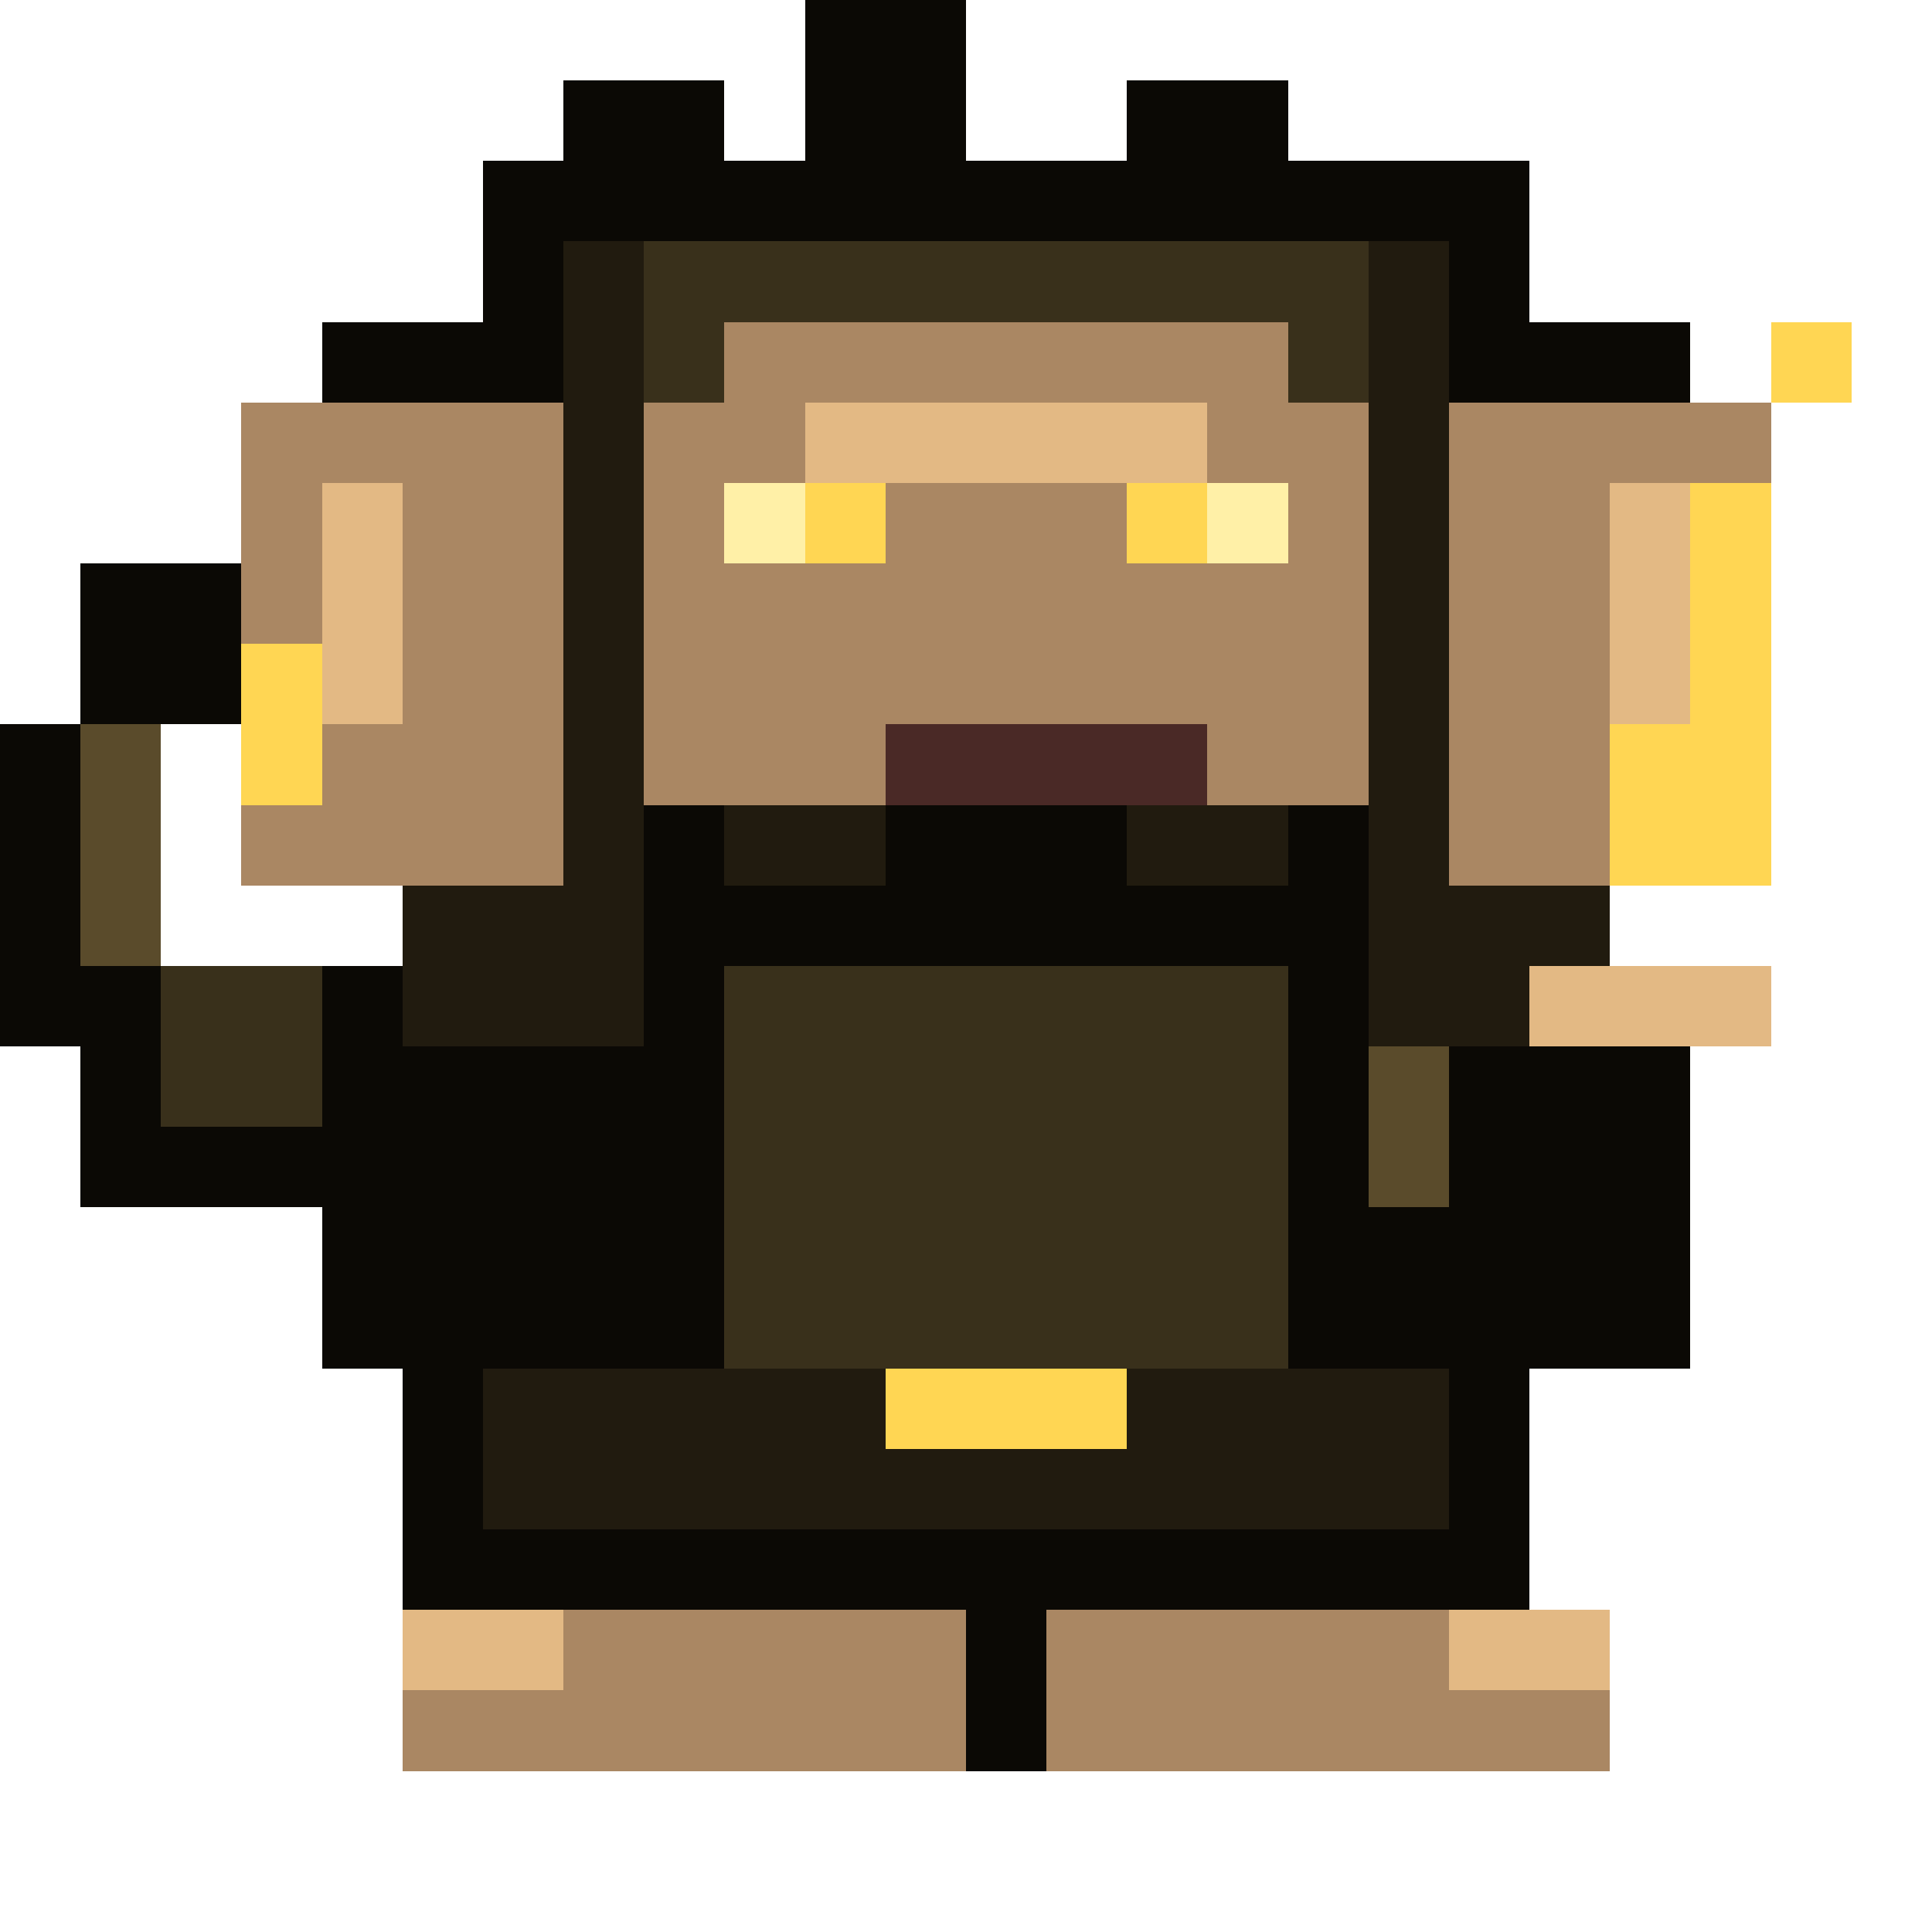
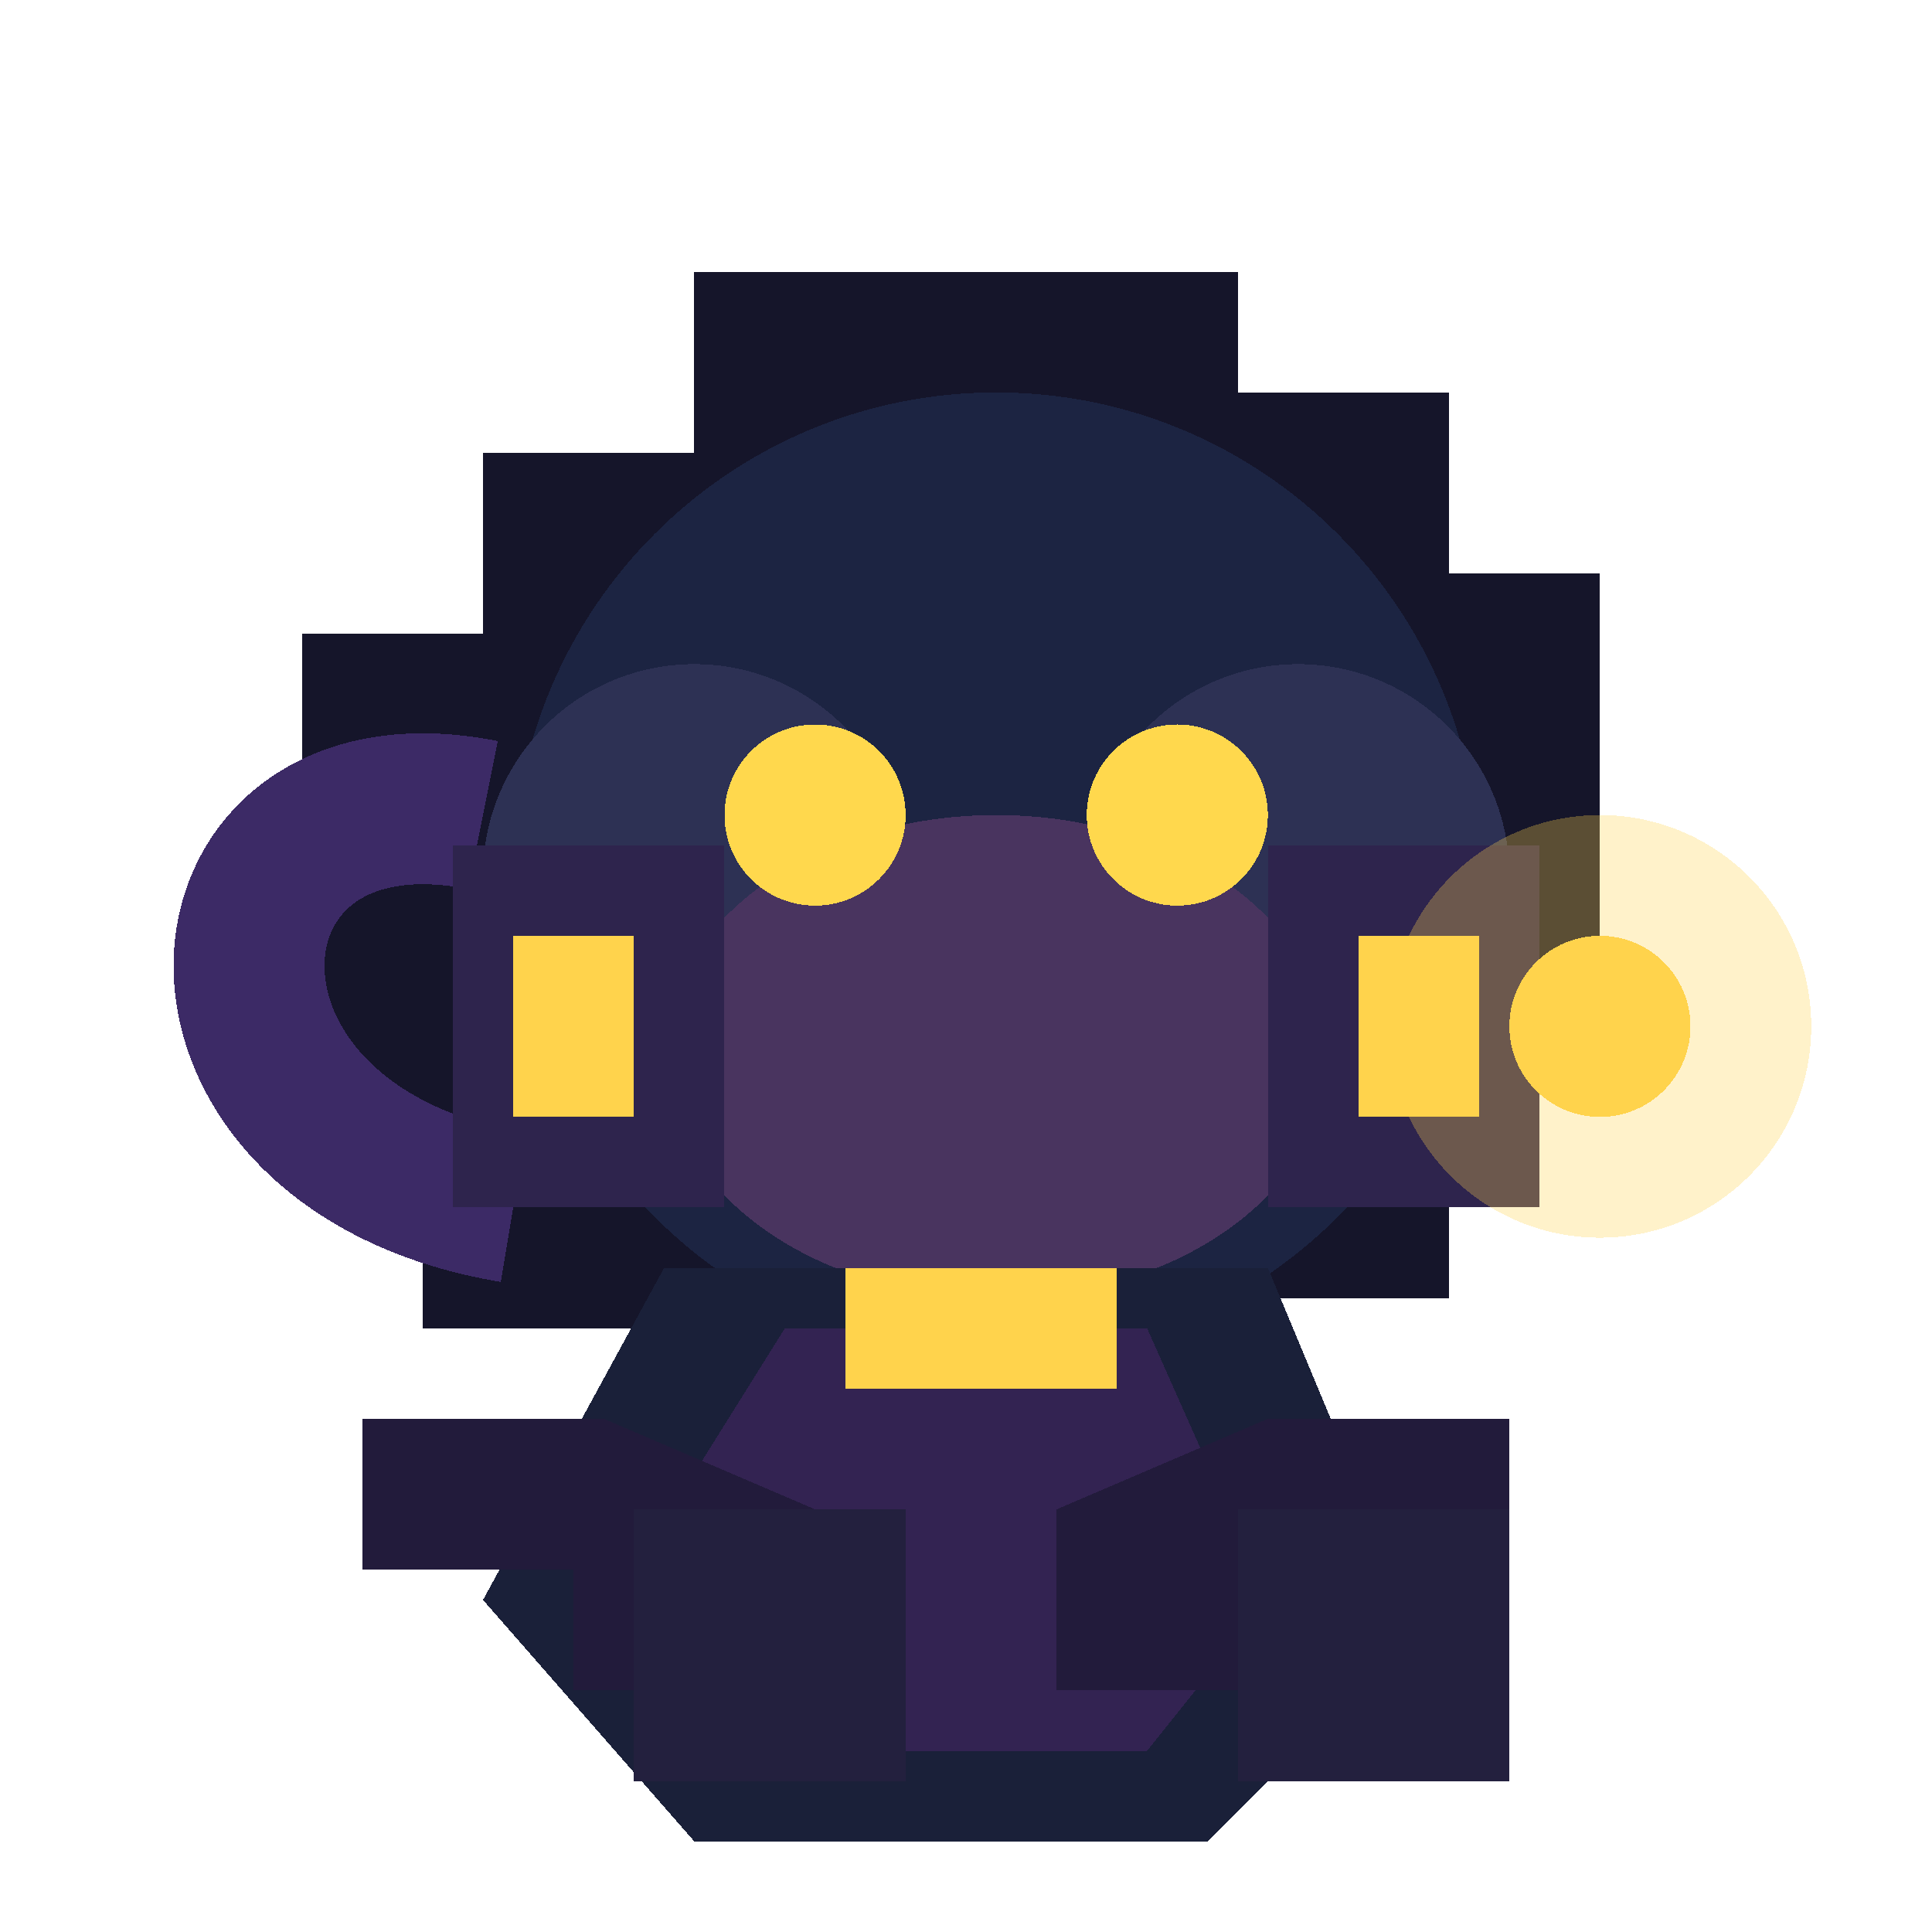
- <svg xmlns="http://www.w3.org/2000/svg" width="24" height="24" viewBox="0 0 24 24" shape-rendering="crispEdges">
-   <rect x="10" y="0" width="2" height="1" fill="#0b0905" />
-   <rect x="7" y="1" width="2" height="1" fill="#0b0905" />
-   <rect x="10" y="1" width="2" height="1" fill="#0b0905" />
-   <rect x="14" y="1" width="2" height="1" fill="#0b0905" />
-   <rect x="6" y="2" width="13" height="1" fill="#0b0905" />
-   <rect x="6" y="3" width="1" height="1" fill="#0b0905" />
-   <rect x="7" y="3" width="1" height="1" fill="#211b0f" />
-   <rect x="8" y="3" width="9" height="1" fill="#39301b" />
-   <rect x="17" y="3" width="1" height="1" fill="#211b0f" />
-   <rect x="18" y="3" width="1" height="1" fill="#0b0905" />
-   <rect x="4" y="4" width="3" height="1" fill="#0b0905" />
-   <rect x="7" y="4" width="1" height="1" fill="#211b0f" />
-   <rect x="8" y="4" width="1" height="1" fill="#39301b" />
-   <rect x="9" y="4" width="7" height="1" fill="#aa8763" />
-   <rect x="16" y="4" width="1" height="1" fill="#39301b" />
-   <rect x="17" y="4" width="1" height="1" fill="#211b0f" />
-   <rect x="18" y="4" width="3" height="1" fill="#0b0905" />
-   <rect x="22" y="4" width="1" height="1" fill="#ffd653" />
-   <rect x="3" y="5" width="4" height="1" fill="#aa8763" />
-   <rect x="7" y="5" width="1" height="1" fill="#211b0f" />
-   <rect x="8" y="5" width="2" height="1" fill="#aa8763" />
-   <rect x="10" y="5" width="5" height="1" fill="#e3b984" />
-   <rect x="15" y="5" width="2" height="1" fill="#aa8763" />
-   <rect x="17" y="5" width="1" height="1" fill="#211b0f" />
-   <rect x="18" y="5" width="4" height="1" fill="#aa8763" />
-   <rect x="3" y="6" width="1" height="1" fill="#aa8763" />
-   <rect x="4" y="6" width="1" height="1" fill="#e3b984" />
-   <rect x="5" y="6" width="2" height="1" fill="#aa8763" />
-   <rect x="7" y="6" width="1" height="1" fill="#211b0f" />
-   <rect x="8" y="6" width="1" height="1" fill="#aa8763" />
-   <rect x="9" y="6" width="1" height="1" fill="#fff0a7" />
-   <rect x="10" y="6" width="1" height="1" fill="#ffd653" />
-   <rect x="11" y="6" width="3" height="1" fill="#aa8763" />
-   <rect x="14" y="6" width="1" height="1" fill="#ffd653" />
-   <rect x="15" y="6" width="1" height="1" fill="#fff0a7" />
-   <rect x="16" y="6" width="1" height="1" fill="#aa8763" />
-   <rect x="17" y="6" width="1" height="1" fill="#211b0f" />
-   <rect x="18" y="6" width="2" height="1" fill="#aa8763" />
-   <rect x="20" y="6" width="1" height="1" fill="#e3b984" />
-   <rect x="21" y="6" width="1" height="1" fill="#ffd653" />
-   <rect x="1" y="7" width="2" height="1" fill="#0b0905" />
-   <rect x="3" y="7" width="1" height="1" fill="#aa8763" />
-   <rect x="4" y="7" width="1" height="1" fill="#e3b984" />
-   <rect x="5" y="7" width="2" height="1" fill="#aa8763" />
-   <rect x="7" y="7" width="1" height="1" fill="#211b0f" />
-   <rect x="8" y="7" width="9" height="1" fill="#aa8763" />
-   <rect x="17" y="7" width="1" height="1" fill="#211b0f" />
-   <rect x="18" y="7" width="2" height="1" fill="#aa8763" />
-   <rect x="20" y="7" width="1" height="1" fill="#e3b984" />
-   <rect x="21" y="7" width="1" height="1" fill="#ffd653" />
-   <rect x="1" y="8" width="2" height="1" fill="#0b0905" />
-   <rect x="3" y="8" width="1" height="1" fill="#ffd653" />
-   <rect x="4" y="8" width="1" height="1" fill="#e3b984" />
-   <rect x="5" y="8" width="2" height="1" fill="#aa8763" />
-   <rect x="7" y="8" width="1" height="1" fill="#211b0f" />
-   <rect x="8" y="8" width="9" height="1" fill="#aa8763" />
-   <rect x="17" y="8" width="1" height="1" fill="#211b0f" />
-   <rect x="18" y="8" width="2" height="1" fill="#aa8763" />
-   <rect x="20" y="8" width="1" height="1" fill="#e3b984" />
-   <rect x="21" y="8" width="1" height="1" fill="#ffd653" />
-   <rect x="0" y="9" width="1" height="1" fill="#0b0905" />
-   <rect x="1" y="9" width="1" height="1" fill="#5a4b2b" />
-   <rect x="3" y="9" width="1" height="1" fill="#ffd653" />
-   <rect x="4" y="9" width="3" height="1" fill="#aa8763" />
-   <rect x="7" y="9" width="1" height="1" fill="#211b0f" />
-   <rect x="8" y="9" width="3" height="1" fill="#aa8763" />
-   <rect x="11" y="9" width="4" height="1" fill="#4a2926" />
-   <rect x="15" y="9" width="2" height="1" fill="#aa8763" />
-   <rect x="17" y="9" width="1" height="1" fill="#211b0f" />
-   <rect x="18" y="9" width="2" height="1" fill="#aa8763" />
-   <rect x="20" y="9" width="2" height="1" fill="#ffd653" />
-   <rect x="0" y="10" width="1" height="1" fill="#0b0905" />
-   <rect x="1" y="10" width="1" height="1" fill="#5a4b2b" />
-   <rect x="3" y="10" width="4" height="1" fill="#aa8763" />
-   <rect x="7" y="10" width="1" height="1" fill="#211b0f" />
-   <rect x="8" y="10" width="1" height="1" fill="#0b0905" />
-   <rect x="9" y="10" width="2" height="1" fill="#211b0f" />
-   <rect x="11" y="10" width="3" height="1" fill="#0b0905" />
-   <rect x="14" y="10" width="2" height="1" fill="#211b0f" />
-   <rect x="16" y="10" width="1" height="1" fill="#0b0905" />
-   <rect x="17" y="10" width="1" height="1" fill="#211b0f" />
-   <rect x="18" y="10" width="2" height="1" fill="#aa8763" />
-   <rect x="20" y="10" width="2" height="1" fill="#ffd653" />
-   <rect x="0" y="11" width="1" height="1" fill="#0b0905" />
-   <rect x="1" y="11" width="1" height="1" fill="#5a4b2b" />
-   <rect x="5" y="11" width="3" height="1" fill="#211b0f" />
-   <rect x="8" y="11" width="9" height="1" fill="#0b0905" />
-   <rect x="17" y="11" width="3" height="1" fill="#211b0f" />
-   <rect x="0" y="12" width="2" height="1" fill="#0b0905" />
-   <rect x="2" y="12" width="2" height="1" fill="#39301b" />
-   <rect x="4" y="12" width="1" height="1" fill="#0b0905" />
-   <rect x="5" y="12" width="3" height="1" fill="#211b0f" />
-   <rect x="8" y="12" width="1" height="1" fill="#0b0905" />
-   <rect x="9" y="12" width="7" height="1" fill="#39301b" />
-   <rect x="16" y="12" width="1" height="1" fill="#0b0905" />
-   <rect x="17" y="12" width="2" height="1" fill="#211b0f" />
-   <rect x="19" y="12" width="3" height="1" fill="#e3b984" />
-   <rect x="1" y="13" width="1" height="1" fill="#0b0905" />
-   <rect x="2" y="13" width="2" height="1" fill="#39301b" />
-   <rect x="4" y="13" width="5" height="1" fill="#0b0905" />
-   <rect x="9" y="13" width="7" height="1" fill="#39301b" />
-   <rect x="16" y="13" width="1" height="1" fill="#0b0905" />
-   <rect x="17" y="13" width="1" height="1" fill="#5a4b2b" />
-   <rect x="18" y="13" width="3" height="1" fill="#0b0905" />
-   <rect x="1" y="14" width="8" height="1" fill="#0b0905" />
-   <rect x="9" y="14" width="7" height="1" fill="#39301b" />
-   <rect x="16" y="14" width="1" height="1" fill="#0b0905" />
-   <rect x="17" y="14" width="1" height="1" fill="#5a4b2b" />
-   <rect x="18" y="14" width="3" height="1" fill="#0b0905" />
-   <rect x="4" y="15" width="5" height="1" fill="#0b0905" />
-   <rect x="9" y="15" width="7" height="1" fill="#39301b" />
-   <rect x="16" y="15" width="5" height="1" fill="#0b0905" />
-   <rect x="4" y="16" width="5" height="1" fill="#0b0905" />
-   <rect x="9" y="16" width="7" height="1" fill="#39301b" />
-   <rect x="16" y="16" width="5" height="1" fill="#0b0905" />
-   <rect x="5" y="17" width="1" height="1" fill="#0b0905" />
-   <rect x="6" y="17" width="5" height="1" fill="#211b0f" />
-   <rect x="11" y="17" width="3" height="1" fill="#ffd653" />
-   <rect x="14" y="17" width="4" height="1" fill="#211b0f" />
-   <rect x="18" y="17" width="1" height="1" fill="#0b0905" />
-   <rect x="5" y="18" width="1" height="1" fill="#0b0905" />
-   <rect x="6" y="18" width="12" height="1" fill="#211b0f" />
-   <rect x="18" y="18" width="1" height="1" fill="#0b0905" />
-   <rect x="5" y="19" width="14" height="1" fill="#0b0905" />
-   <rect x="5" y="20" width="2" height="1" fill="#e3b984" />
-   <rect x="7" y="20" width="5" height="1" fill="#aa8763" />
-   <rect x="12" y="20" width="1" height="1" fill="#0b0905" />
-   <rect x="13" y="20" width="5" height="1" fill="#aa8763" />
-   <rect x="18" y="20" width="2" height="1" fill="#e3b984" />
-   <rect x="5" y="21" width="7" height="1" fill="#aa8763" />
-   <rect x="12" y="21" width="1" height="1" fill="#0b0905" />
-   <rect x="13" y="21" width="7" height="1" fill="#aa8763" />
+ <svg xmlns="http://www.w3.org/2000/svg" width="64" height="64" viewBox="0 0 64 64" shape-rendering="crispEdges">
+   <rect width="64" height="64" fill="none" />
+   <path fill="#15152a" d="M16 15h7V9h18v4h7v6h5v17h-5v7h-8v5H22v-4h-8v-7h-4V21h6z" />
+   <circle cx="33" cy="29" r="16" fill="#1c2442" />
+   <circle cx="23" cy="29" r="7" fill="#2d3154" />
+   <circle cx="43" cy="29" r="7" fill="#2d3154" />
+   <ellipse cx="33" cy="35" rx="11" ry="8" fill="#49345f" />
+   <circle cx="27" cy="27" r="3" fill="#ffd84d" />
+   <circle cx="39" cy="27" r="3" fill="#ffd84d" />
+   <path fill="#1a2039" d="M22 42h20l5 12-7 7H23l-7-8z" />
+   <path fill="#332352" d="M26 44h12l4 9-4 5H26l-5-6z" />
+   <path fill="#221b3b" d="M20 47h-8v5h7v4h8v-6zM42 47h8v5h-7v4h-8v-6z" />
+   <rect x="21" y="50" width="9" height="9" fill="#23203e" />
+   <rect x="41" y="50" width="9" height="9" fill="#23203e" />
+   <path d="M17 40C5 38 6 25 16 27" fill="none" stroke="#3c2a66" stroke-width="5" />
+   <rect x="28" y="42" width="9" height="4" fill="#ffd34c" />
+   <rect x="15" y="28" width="9" height="12" fill="#2e244d" />
+   <rect x="42" y="28" width="9" height="12" fill="#2e244d" />
+   <rect x="17" y="31" width="4" height="6" fill="#ffd34c" />
+   <rect x="45" y="31" width="4" height="6" fill="#ffd34c" />
+   <circle cx="53" cy="34" r="7" fill="#ffd34c" opacity=".3" />
+   <circle cx="53" cy="34" r="3" fill="#ffd34c" />
</svg>
